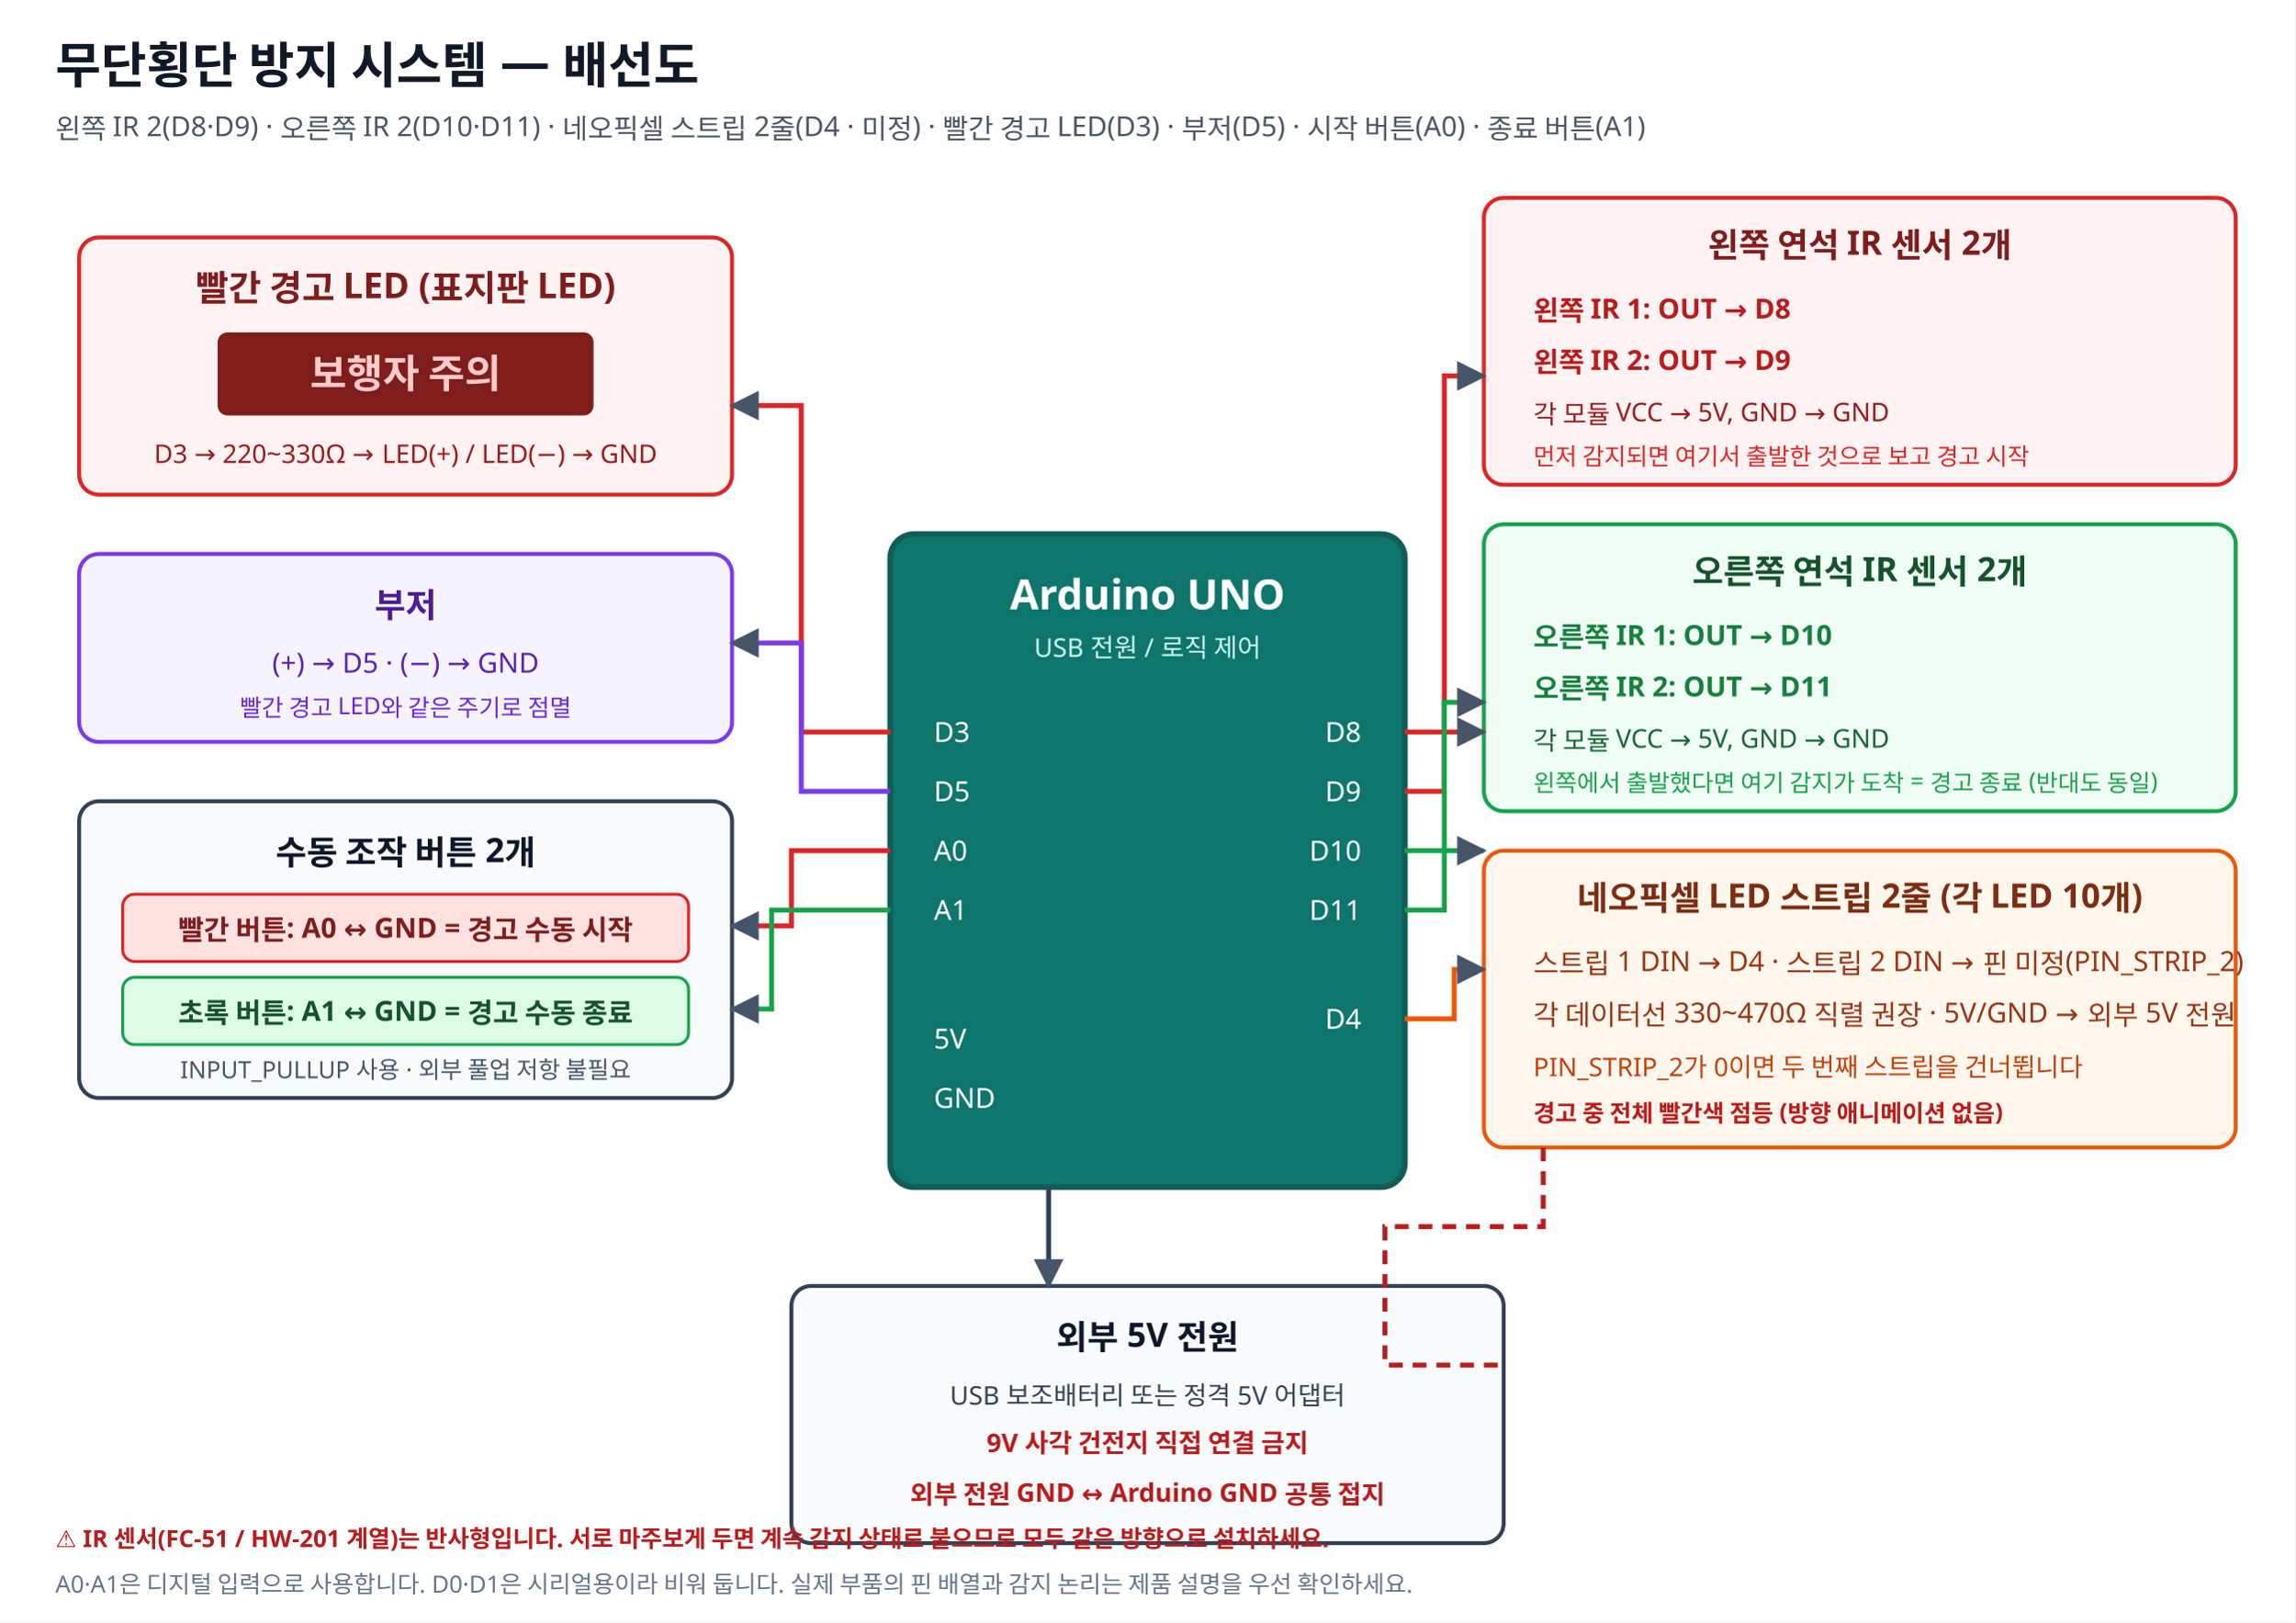
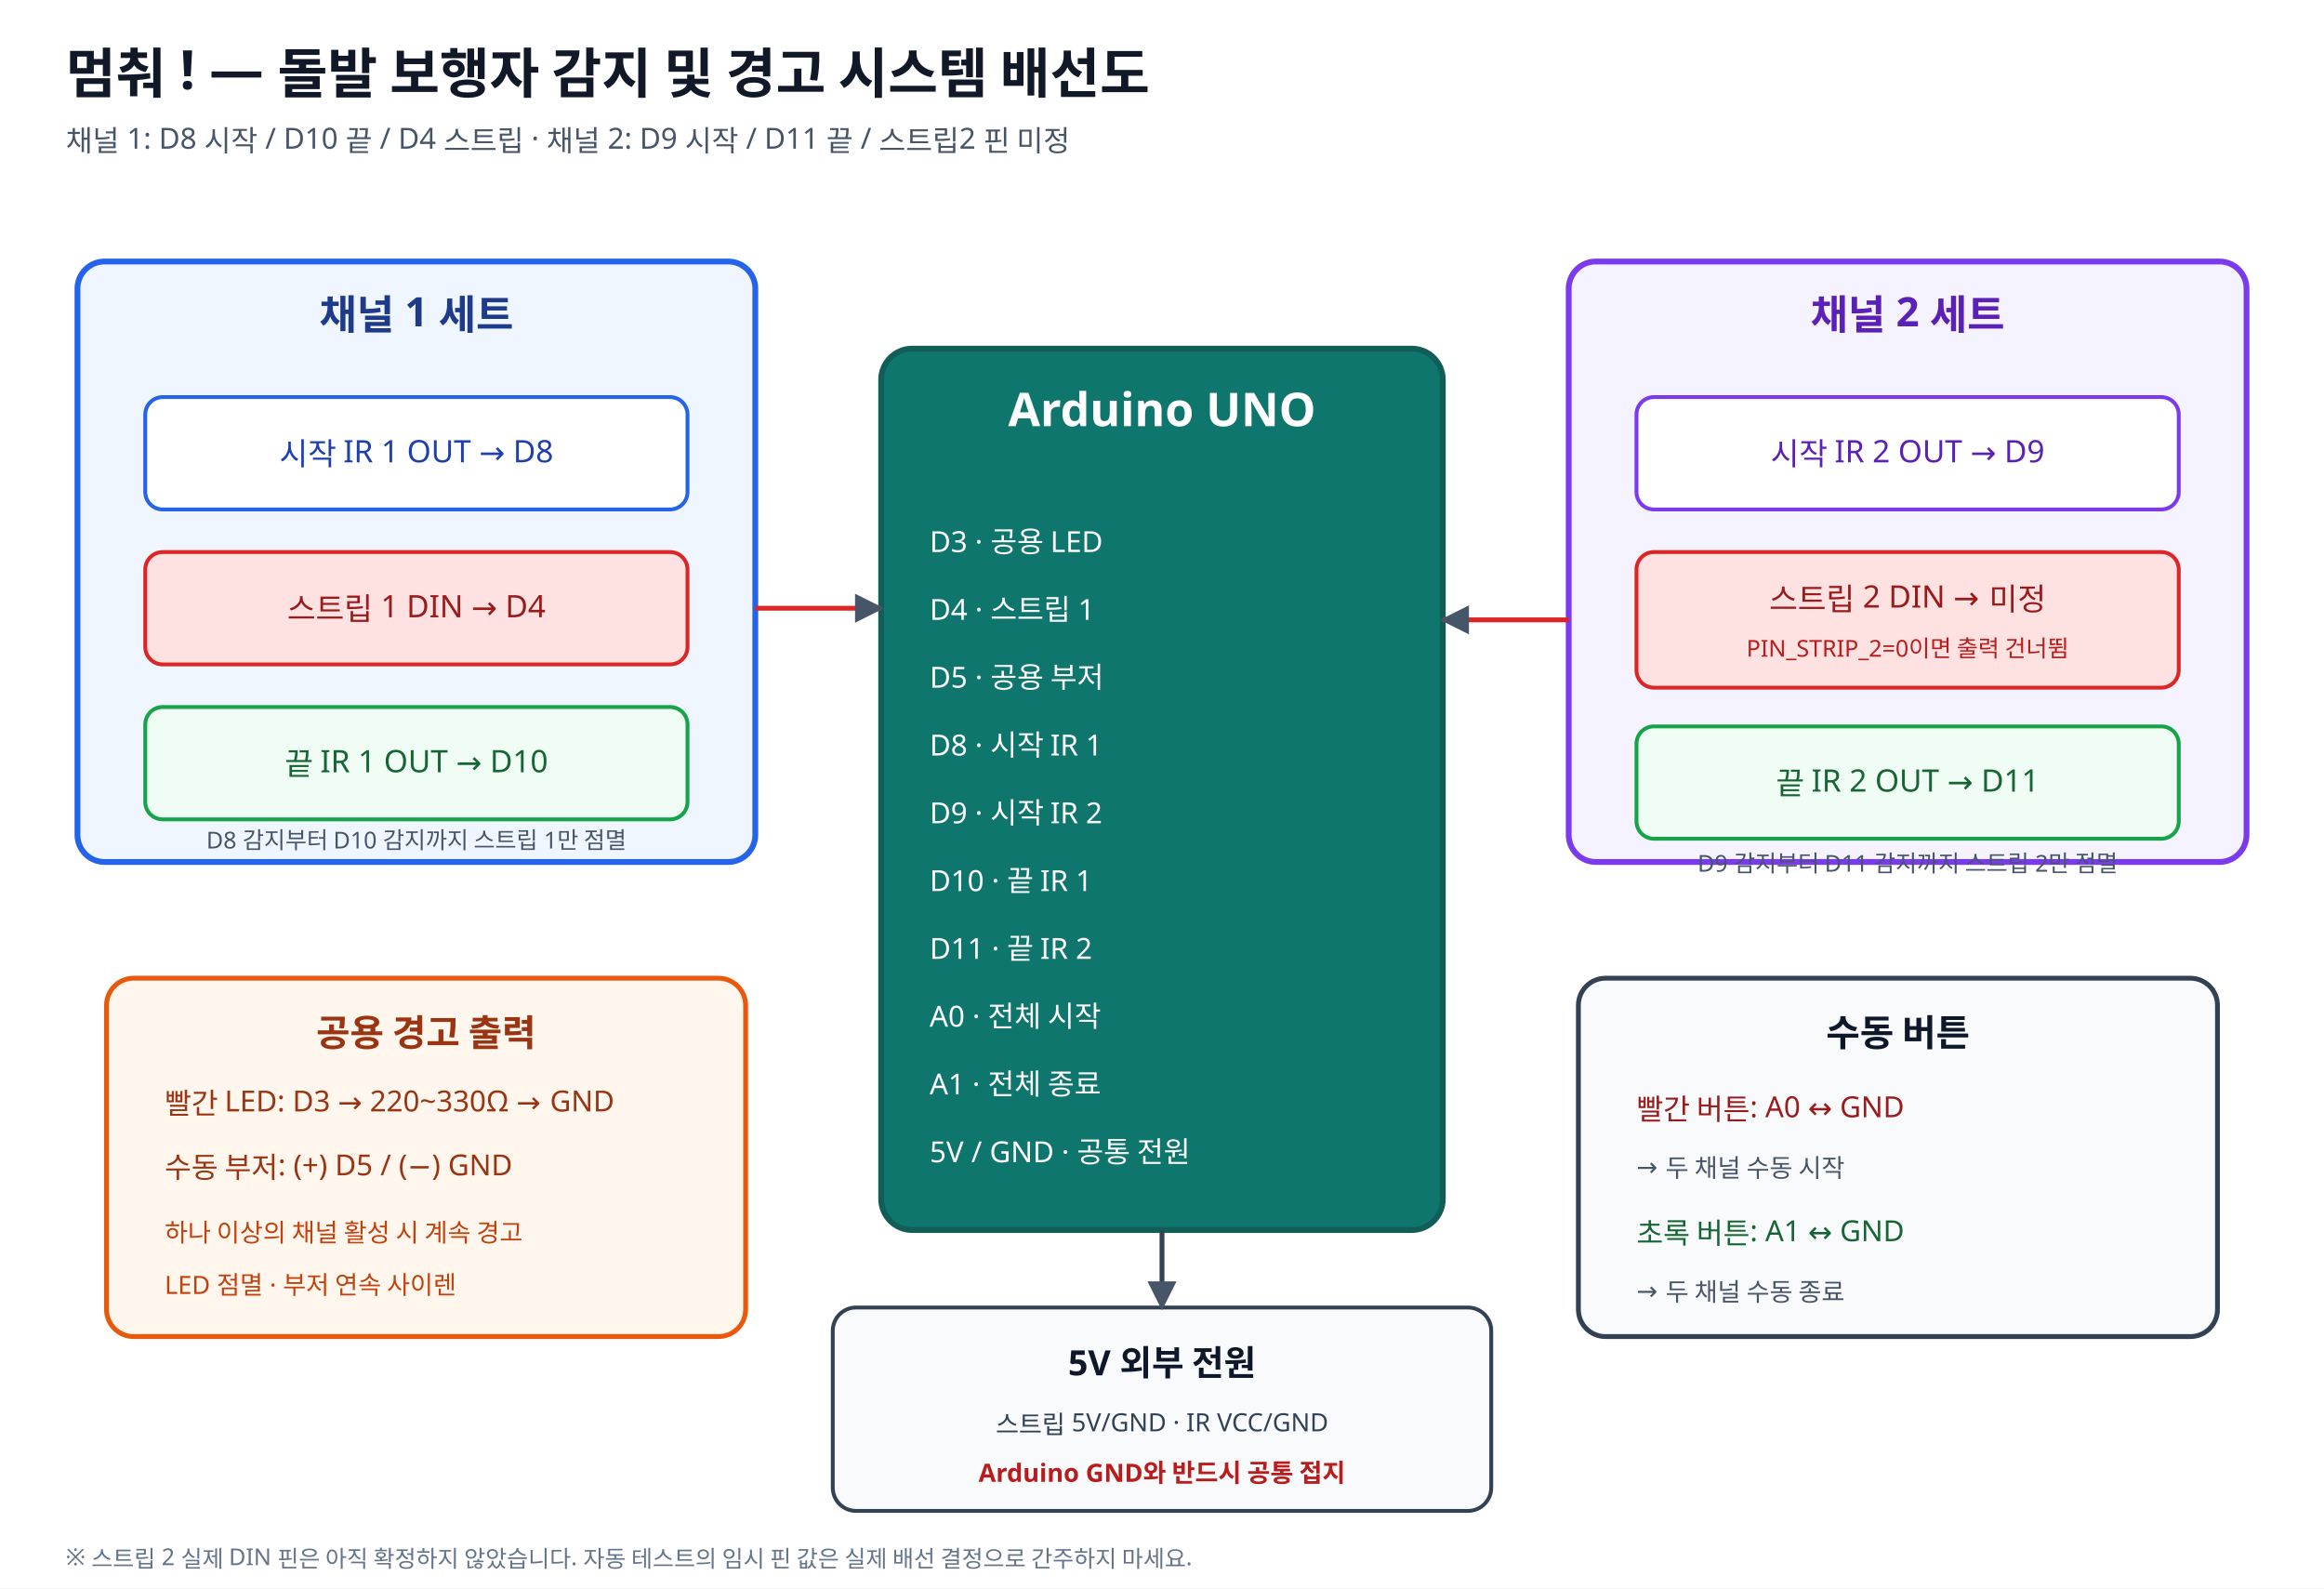
- <svg xmlns="http://www.w3.org/2000/svg" viewBox="0 0 1160 820" width="1160" height="820" font-family="Malgun Gothic, Noto Sans KR, sans-serif">
-   <rect width="1160" height="820" fill="#ffffff" />
-   <text x="28" y="42" font-size="25" font-weight="bold" fill="#111827">무단횡단 방지 시스템 — 배선도</text>
-   <text x="28" y="70" font-size="14" fill="#4b5563">왼쪽 IR 2(D8·D9) · 오른쪽 IR 2(D10·D11) · 네오픽셀 스트립 2줄(D4 · 미정) · 빨간 경고 LED(D3) · 부저(D5) · 시작 버튼(A0) · 종료 버튼(A1)</text>
+ <svg xmlns="http://www.w3.org/2000/svg" viewBox="0 0 1200 820" width="1200" height="820" font-family="Malgun Gothic, Noto Sans KR, sans-serif">
+   <rect width="1200" height="820" fill="#ffffff" />
  <defs>
    <marker id="arrow" viewBox="0 0 10 10" refX="9" refY="5" markerWidth="6" markerHeight="6" orient="auto-start-reverse">
      <path d="M0 0 L10 5 L0 10 z" fill="#475569" />
    </marker>
  </defs>
-   <rect x="450" y="270" width="260" height="330" rx="12" fill="#0f766e" stroke="#115e59" stroke-width="3" />
-   <text x="580" y="308" font-size="21" font-weight="bold" fill="#ffffff" text-anchor="middle">Arduino UNO</text>
-   <text x="580" y="332" font-size="13" fill="#ccfbf1" text-anchor="middle">USB 전원 / 로직 제어</text>
-   <g font-size="14" fill="#ffffff">
-     <text x="472" y="375">D3</text>
-     <text x="472" y="405">D5</text>
-     <text x="472" y="435">A0</text>
-     <text x="472" y="465">A1</text>
-     <text x="472" y="530">5V</text>
-     <text x="472" y="560">GND</text>
-     <text x="688" y="375" text-anchor="end">D8</text>
-     <text x="688" y="405" text-anchor="end">D9</text>
-     <text x="688" y="435" text-anchor="end">D10</text>
-     <text x="688" y="465" text-anchor="end">D11</text>
-     <text x="688" y="520" text-anchor="end">D4</text>
+   <text x="34" y="48" font-size="28" font-weight="bold" fill="#111827">멈춰 ! — 돌발 보행자 감지 및 경고 시스템 배선도</text>
+   <text x="34" y="78" font-size="15" fill="#475569">채널 1: D8 시작 / D10 끝 / D4 스트립 · 채널 2: D9 시작 / D11 끝 / 스트립2 핀 미정</text>
+   <rect x="455" y="180" width="290" height="455" rx="16" fill="#0f766e" stroke="#115e59" stroke-width="3" />
+   <text x="600" y="220" font-size="24" font-weight="bold" fill="#ffffff" text-anchor="middle">Arduino UNO</text>
+   <g font-size="15" fill="#ffffff">
+     <text x="480" y="285">D3 · 공용 LED</text>
+     <text x="480" y="320">D4 · 스트립 1</text>
+     <text x="480" y="355">D5 · 공용 부저</text>
+     <text x="480" y="390">D8 · 시작 IR 1</text>
+     <text x="480" y="425">D9 · 시작 IR 2</text>
+     <text x="480" y="460">D10 · 끝 IR 1</text>
+     <text x="480" y="495">D11 · 끝 IR 2</text>
+     <text x="480" y="530">A0 · 전체 시작</text>
+     <text x="480" y="565">A1 · 전체 종료</text>
+     <text x="480" y="600">5V / GND · 공통 전원</text>
  </g>
-   <rect x="750" y="100" width="380" height="145" rx="10" fill="#fef2f2" stroke="#dc2626" stroke-width="2" />
-   <text x="940" y="130" font-size="17" font-weight="bold" fill="#7f1d1d" text-anchor="middle">왼쪽 연석 IR 센서 2개</text>
-   <text x="775" y="162" font-size="14" font-weight="bold" fill="#b91c1c">왼쪽 IR 1: OUT → D8</text>
-   <text x="775" y="188" font-size="14" font-weight="bold" fill="#b91c1c">왼쪽 IR 2: OUT → D9</text>
-   <text x="775" y="214" font-size="13" fill="#991b1b">각 모듈 VCC → 5V, GND → GND</text>
-   <text x="775" y="235" font-size="12" fill="#dc2626">먼저 감지되면 여기서 출발한 것으로 보고 경고 시작</text>
-   <rect x="750" y="265" width="380" height="145" rx="10" fill="#f0fdf4" stroke="#16a34a" stroke-width="2" />
-   <text x="940" y="295" font-size="17" font-weight="bold" fill="#14532d" text-anchor="middle">오른쪽 연석 IR 센서 2개</text>
-   <text x="775" y="327" font-size="14" font-weight="bold" fill="#15803d">오른쪽 IR 1: OUT → D10</text>
-   <text x="775" y="353" font-size="14" font-weight="bold" fill="#15803d">오른쪽 IR 2: OUT → D11</text>
-   <text x="775" y="379" font-size="13" fill="#166534">각 모듈 VCC → 5V, GND → GND</text>
-   <text x="775" y="400" font-size="12" fill="#16a34a">왼쪽에서 출발했다면 여기 감지가 도착 = 경고 종료 (반대도 동일)</text>
-   <rect x="750" y="430" width="380" height="150" rx="10" fill="#fff7ed" stroke="#ea580c" stroke-width="2" />
-   <text x="940" y="460" font-size="17" font-weight="bold" fill="#7c2d12" text-anchor="middle">네오픽셀 LED 스트립 2줄 (각 LED 10개)</text>
-   <text x="775" y="492" font-size="14" fill="#9a3412">스트립 1 DIN → D4 · 스트립 2 DIN → 핀 미정(PIN_STRIP_2)</text>
-   <text x="775" y="518" font-size="14" fill="#9a3412">각 데이터선 330~470Ω 직렬 권장 · 5V/GND → 외부 5V 전원</text>
-   <text x="775" y="544" font-size="13" fill="#c2410c">PIN_STRIP_2가 0이면 두 번째 스트립을 건너뜁니다</text>
-   <text x="775" y="567" font-size="12" font-weight="bold" fill="#b91c1c">경고 중 전체 빨간색 점등 (방향 애니메이션 없음)</text>
-   <rect x="40" y="120" width="330" height="130" rx="10" fill="#fef2f2" stroke="#dc2626" stroke-width="2" />
-   <text x="205" y="152" font-size="18" font-weight="bold" fill="#7f1d1d" text-anchor="middle">빨간 경고 LED (표지판 LED)</text>
-   <rect x="110" y="168" width="190" height="42" rx="5" fill="#7f1d1d" />
-   <text x="205" y="196" font-size="20" font-weight="bold" fill="#fecaca" text-anchor="middle">보행자 주의</text>
-   <text x="205" y="234" font-size="13" fill="#991b1b" text-anchor="middle">D3 → 220~330Ω → LED(+) / LED(−) → GND</text>
-   <rect x="40" y="280" width="330" height="95" rx="10" fill="#f5f3ff" stroke="#7c3aed" stroke-width="2" />
-   <text x="205" y="312" font-size="17" font-weight="bold" fill="#4c1d95" text-anchor="middle">부저</text>
-   <text x="205" y="340" font-size="14" fill="#5b21b6" text-anchor="middle">(+) → D5 · (−) → GND</text>
-   <text x="205" y="362" font-size="12" fill="#6d28d9" text-anchor="middle">빨간 경고 LED와 같은 주기로 점멸</text>
-   <rect x="40" y="405" width="330" height="150" rx="10" fill="#f8fafc" stroke="#334155" stroke-width="2" />
-   <text x="205" y="437" font-size="17" font-weight="bold" fill="#0f172a" text-anchor="middle">수동 조작 버튼 2개</text>
-   <rect x="62" y="452" width="286" height="34" rx="6" fill="#fee2e2" stroke="#dc2626" stroke-width="1.5" />
-   <text x="205" y="475" font-size="14" font-weight="bold" fill="#7f1d1d" text-anchor="middle">빨간 버튼: A0 ↔ GND = 경고 수동 시작</text>
-   <rect x="62" y="494" width="286" height="34" rx="6" fill="#dcfce7" stroke="#16a34a" stroke-width="1.5" />
-   <text x="205" y="517" font-size="14" font-weight="bold" fill="#14532d" text-anchor="middle">초록 버튼: A1 ↔ GND = 경고 수동 종료</text>
-   <text x="205" y="545" font-size="12" fill="#475569" text-anchor="middle">INPUT_PULLUP 사용 · 외부 풀업 저항 불필요</text>
-   <rect x="400" y="650" width="360" height="130" rx="10" fill="#f8fafc" stroke="#334155" stroke-width="2" />
-   <text x="580" y="682" font-size="17" font-weight="bold" fill="#0f172a" text-anchor="middle">외부 5V 전원</text>
-   <text x="580" y="710" font-size="13" fill="#334155" text-anchor="middle">USB 보조배터리 또는 정격 5V 어댑터</text>
-   <text x="580" y="734" font-size="13" font-weight="bold" fill="#b91c1c" text-anchor="middle">9V 사각 건전지 직접 연결 금지</text>
-   <text x="580" y="760" font-size="13" font-weight="bold" fill="#b91c1c" text-anchor="middle">외부 전원 GND ↔ Arduino GND 공통 접지</text>
-   <g fill="none" stroke-width="2.5">
-     <path d="M710 370 H750" stroke="#dc2626" marker-end="url(#arrow)" />
-     <path d="M710 400 H730 V190 H750" stroke="#dc2626" marker-end="url(#arrow)" />
-     <path d="M710 430 H750" stroke="#16a34a" marker-end="url(#arrow)" />
-     <path d="M710 460 H730 V355 H750" stroke="#16a34a" marker-end="url(#arrow)" />
-     <path d="M710 515 H735 V490 H750" stroke="#ea580c" marker-end="url(#arrow)" />
-     <path d="M450 370 H405 V205 H370" stroke="#dc2626" marker-end="url(#arrow)" />
-     <path d="M450 400 H405 V325 H370" stroke="#7c3aed" marker-end="url(#arrow)" />
-     <path d="M450 430 H400 V468 H370" stroke="#dc2626" marker-end="url(#arrow)" />
-     <path d="M450 460 H390 V510 H370" stroke="#16a34a" marker-end="url(#arrow)" />
-     <path d="M530 600 V650" stroke="#334155" marker-end="url(#arrow)" />
-     <path d="M780 580 V620 H700 V690 H760" stroke="#b91c1c" stroke-dasharray="7 5" />
-   </g>
-   <text x="28" y="782" font-size="12" font-weight="bold" fill="#b91c1c">⚠ IR 센서(FC-51 / HW-201 계열)는 반사형입니다. 서로 마주보게 두면 계속 감지 상태로 붙으므로 모두 같은 방향으로 설치하세요.</text>
-   <text x="28" y="805" font-size="12" fill="#64748b">A0·A1은 디지털 입력으로 사용합니다. D0·D1은 시리얼용이라 비워 둡니다. 실제 부품의 핀 배열과 감지 논리는 제품 설명을 우선 확인하세요.</text>
+   <rect x="40" y="135" width="350" height="310" rx="14" fill="#eff6ff" stroke="#2563eb" stroke-width="3" />
+   <text x="215" y="170" font-size="21" font-weight="bold" text-anchor="middle" fill="#1e3a8a">채널 1 세트</text>
+   <rect x="75" y="205" width="280" height="58" rx="9" fill="#ffffff" stroke="#2563eb" stroke-width="2" />
+   <text x="215" y="240" font-size="16" text-anchor="middle" fill="#1e40af">시작 IR 1 OUT → D8</text>
+   <rect x="75" y="285" width="280" height="58" rx="9" fill="#fee2e2" stroke="#dc2626" stroke-width="2" />
+   <text x="215" y="320" font-size="16" text-anchor="middle" fill="#991b1b">스트립 1 DIN → D4</text>
+   <rect x="75" y="365" width="280" height="58" rx="9" fill="#f0fdf4" stroke="#16a34a" stroke-width="2" />
+   <text x="215" y="400" font-size="16" text-anchor="middle" fill="#166534">끝 IR 1 OUT → D10</text>
+   <text x="215" y="438" font-size="12" text-anchor="middle" fill="#475569">D8 감지부터 D10 감지까지 스트립 1만 점멸</text>
+   <rect x="810" y="135" width="350" height="310" rx="14" fill="#f5f3ff" stroke="#7c3aed" stroke-width="3" />
+   <text x="985" y="170" font-size="21" font-weight="bold" text-anchor="middle" fill="#5b21b6">채널 2 세트</text>
+   <rect x="845" y="205" width="280" height="58" rx="9" fill="#ffffff" stroke="#7c3aed" stroke-width="2" />
+   <text x="985" y="240" font-size="16" text-anchor="middle" fill="#5b21b6">시작 IR 2 OUT → D9</text>
+   <rect x="845" y="285" width="280" height="70" rx="9" fill="#fee2e2" stroke="#dc2626" stroke-width="2" />
+   <text x="985" y="315" font-size="16" text-anchor="middle" fill="#991b1b">스트립 2 DIN → 미정</text>
+   <text x="985" y="339" font-size="12" text-anchor="middle" fill="#b91c1c">PIN_STRIP_2=0이면 출력 건너뜀</text>
+   <rect x="845" y="375" width="280" height="58" rx="9" fill="#f0fdf4" stroke="#16a34a" stroke-width="2" />
+   <text x="985" y="410" font-size="16" text-anchor="middle" fill="#166534">끝 IR 2 OUT → D11</text>
+   <text x="985" y="450" font-size="12" text-anchor="middle" fill="#475569">D9 감지부터 D11 감지까지 스트립 2만 점멸</text>
+   <rect x="55" y="505" width="330" height="185" rx="14" fill="#fff7ed" stroke="#ea580c" stroke-width="2.5" />
+   <text x="220" y="540" font-size="19" font-weight="bold" text-anchor="middle" fill="#9a3412">공용 경고 출력</text>
+   <text x="85" y="575" font-size="15" fill="#9a3412">빨간 LED: D3 → 220~330Ω → GND</text>
+   <text x="85" y="608" font-size="15" fill="#9a3412">수동 부저: (+) D5 / (−) GND</text>
+   <text x="85" y="641" font-size="13" fill="#c2410c">하나 이상의 채널 활성 시 계속 경고</text>
+   <text x="85" y="668" font-size="13" fill="#c2410c">LED 점멸 · 부저 연속 사이렌</text>
+   <rect x="815" y="505" width="330" height="185" rx="14" fill="#f8fafc" stroke="#334155" stroke-width="2.5" />
+   <text x="980" y="540" font-size="19" font-weight="bold" text-anchor="middle" fill="#0f172a">수동 버튼</text>
+   <text x="845" y="578" font-size="15" fill="#991b1b">빨간 버튼: A0 ↔ GND</text>
+   <text x="845" y="607" font-size="13" fill="#475569">→ 두 채널 수동 시작</text>
+   <text x="845" y="642" font-size="15" fill="#166534">초록 버튼: A1 ↔ GND</text>
+   <text x="845" y="671" font-size="13" fill="#475569">→ 두 채널 수동 종료</text>
+   <rect x="430" y="675" width="340" height="105" rx="12" fill="#f8fafc" stroke="#334155" stroke-width="2" />
+   <text x="600" y="710" font-size="18" font-weight="bold" text-anchor="middle" fill="#0f172a">5V 외부 전원</text>
+   <text x="600" y="740" font-size="13" text-anchor="middle" fill="#334155">스트립 5V/GND · IR VCC/GND</text>
+   <text x="600" y="765" font-size="13" font-weight="bold" text-anchor="middle" fill="#b91c1c">Arduino GND와 반드시 공통 접지</text>
+   <path d="M390 314 H455" stroke="#dc2626" stroke-width="2.5" marker-end="url(#arrow)" />
+   <path d="M810 320 H745" stroke="#dc2626" stroke-width="2.5" marker-end="url(#arrow)" />
+   <path d="M600 635 V675" stroke="#334155" stroke-width="2.5" marker-end="url(#arrow)" />
+   <text x="34" y="808" font-size="12" fill="#64748b">※ 스트립 2 실제 DIN 핀은 아직 확정하지 않았습니다. 자동 테스트의 임시 핀 값은 실제 배선 결정으로 간주하지 마세요.</text>
</svg>
